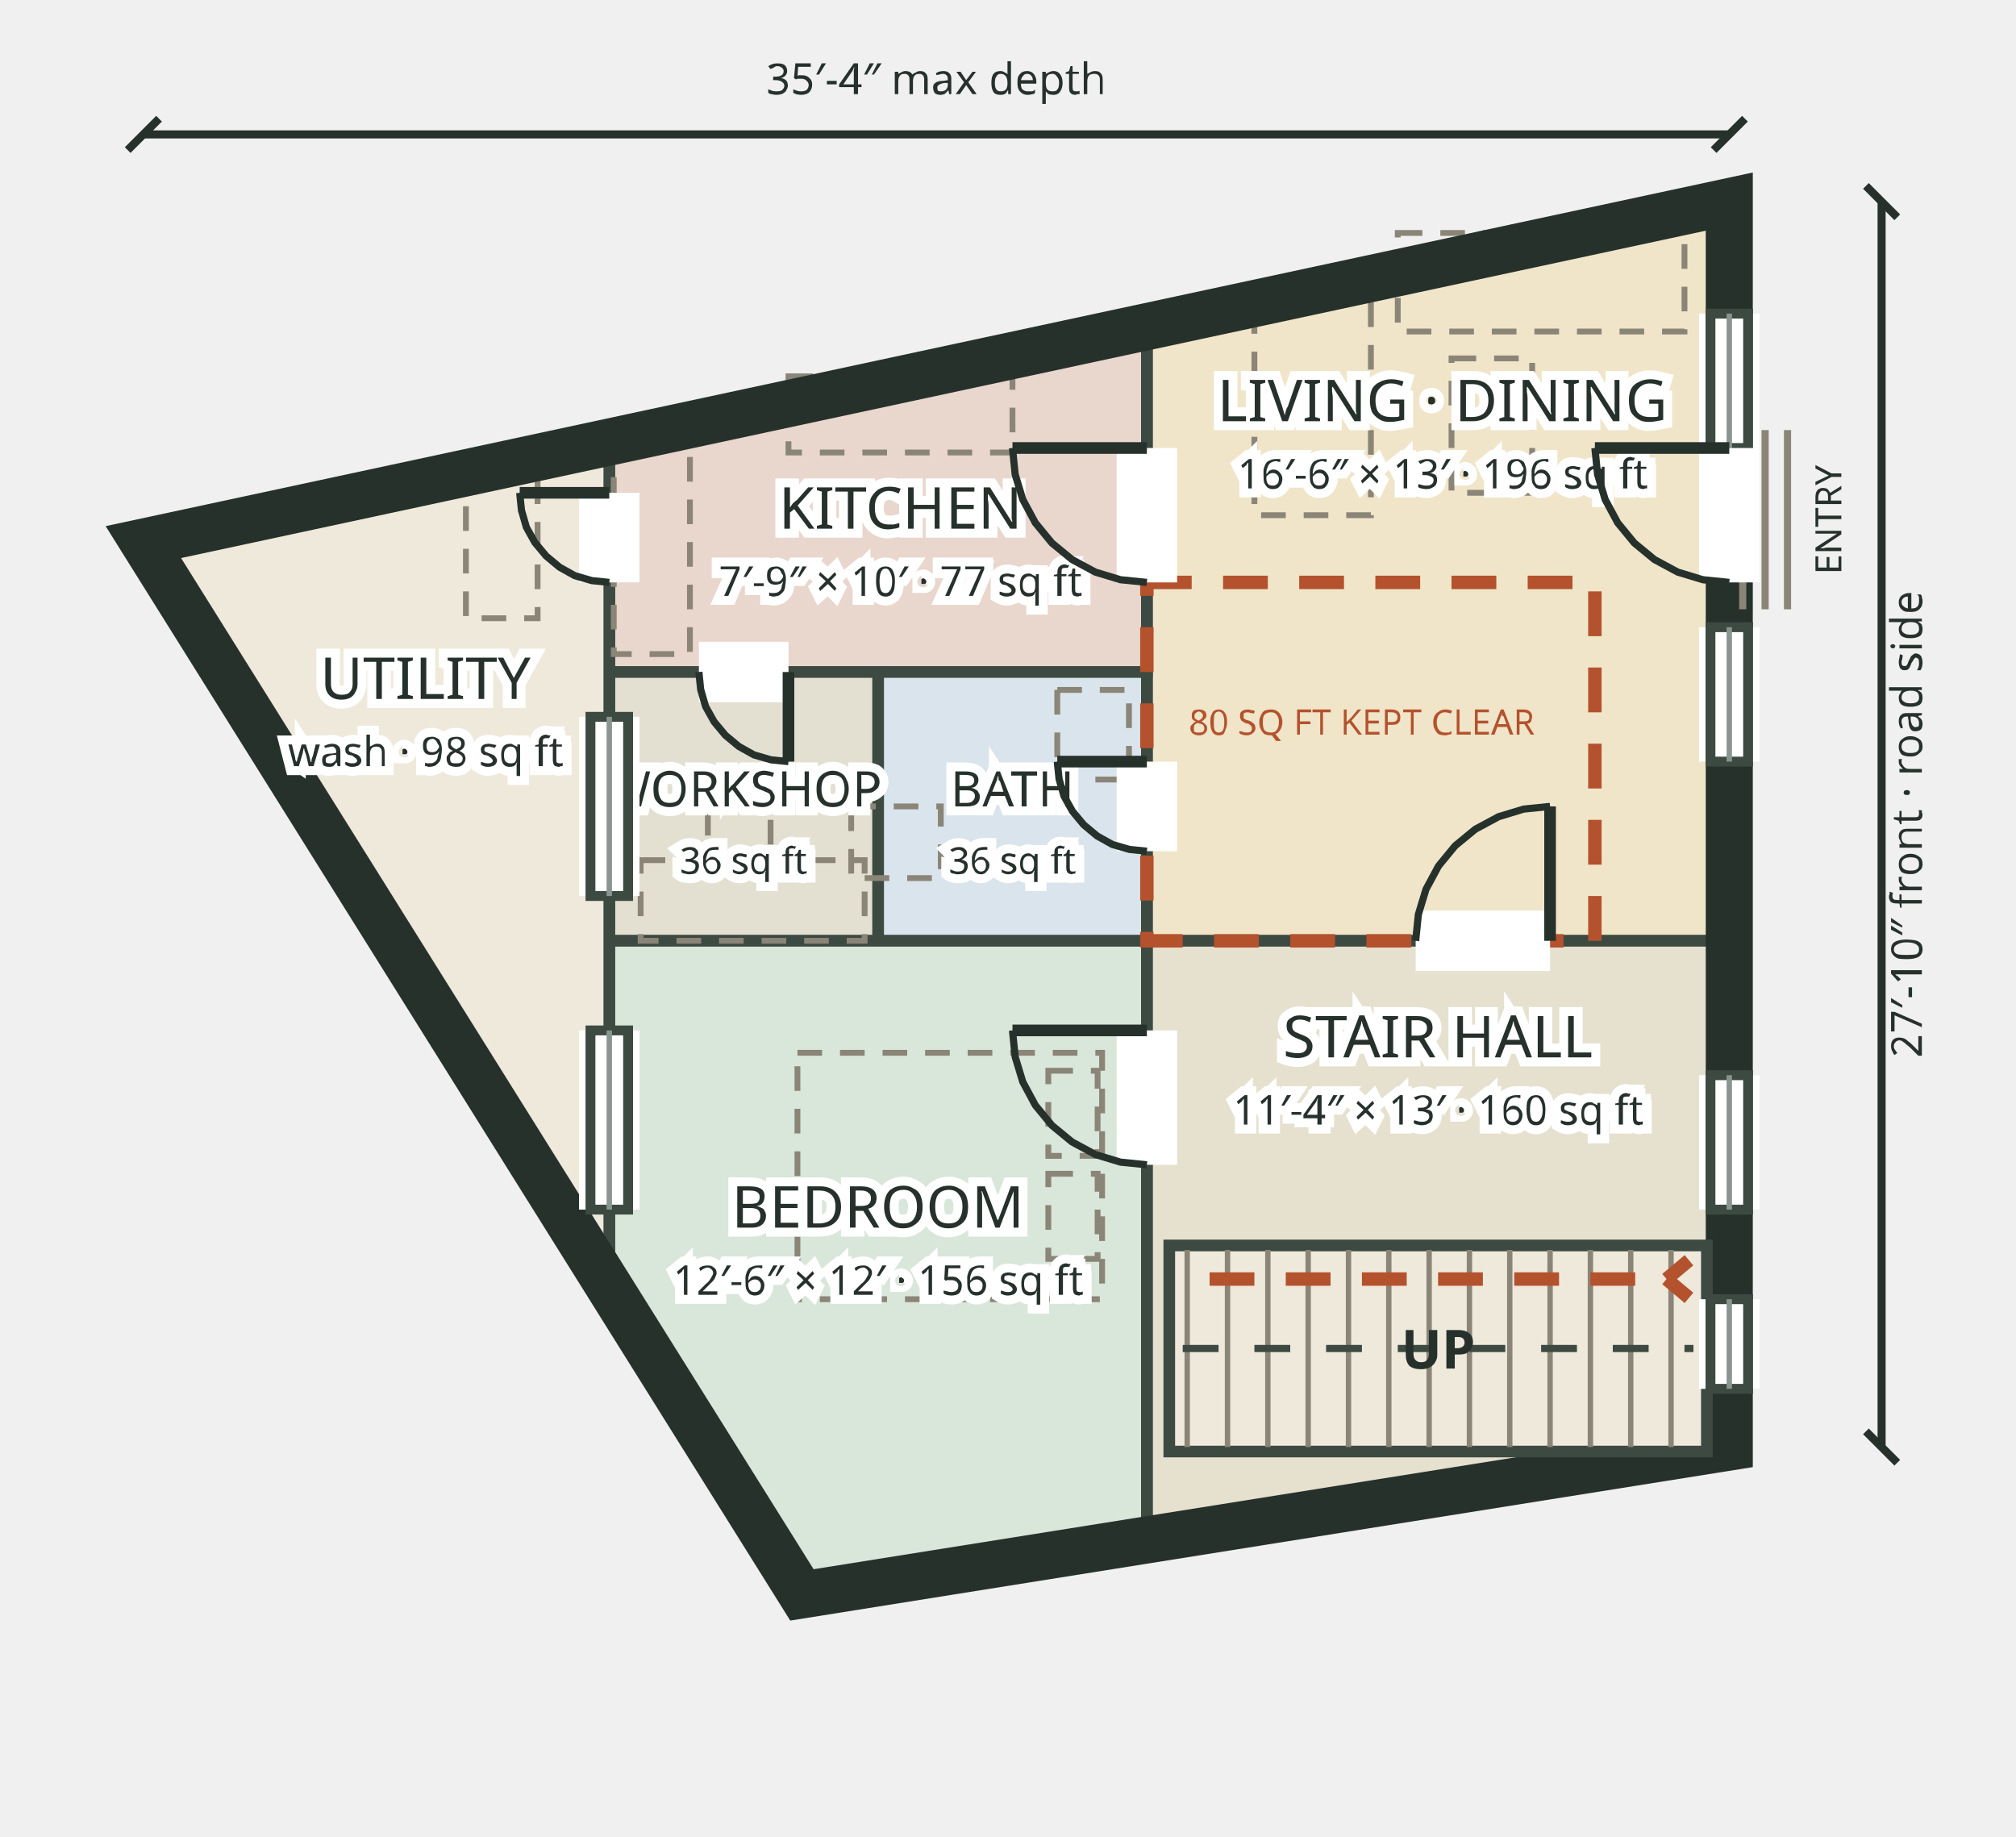
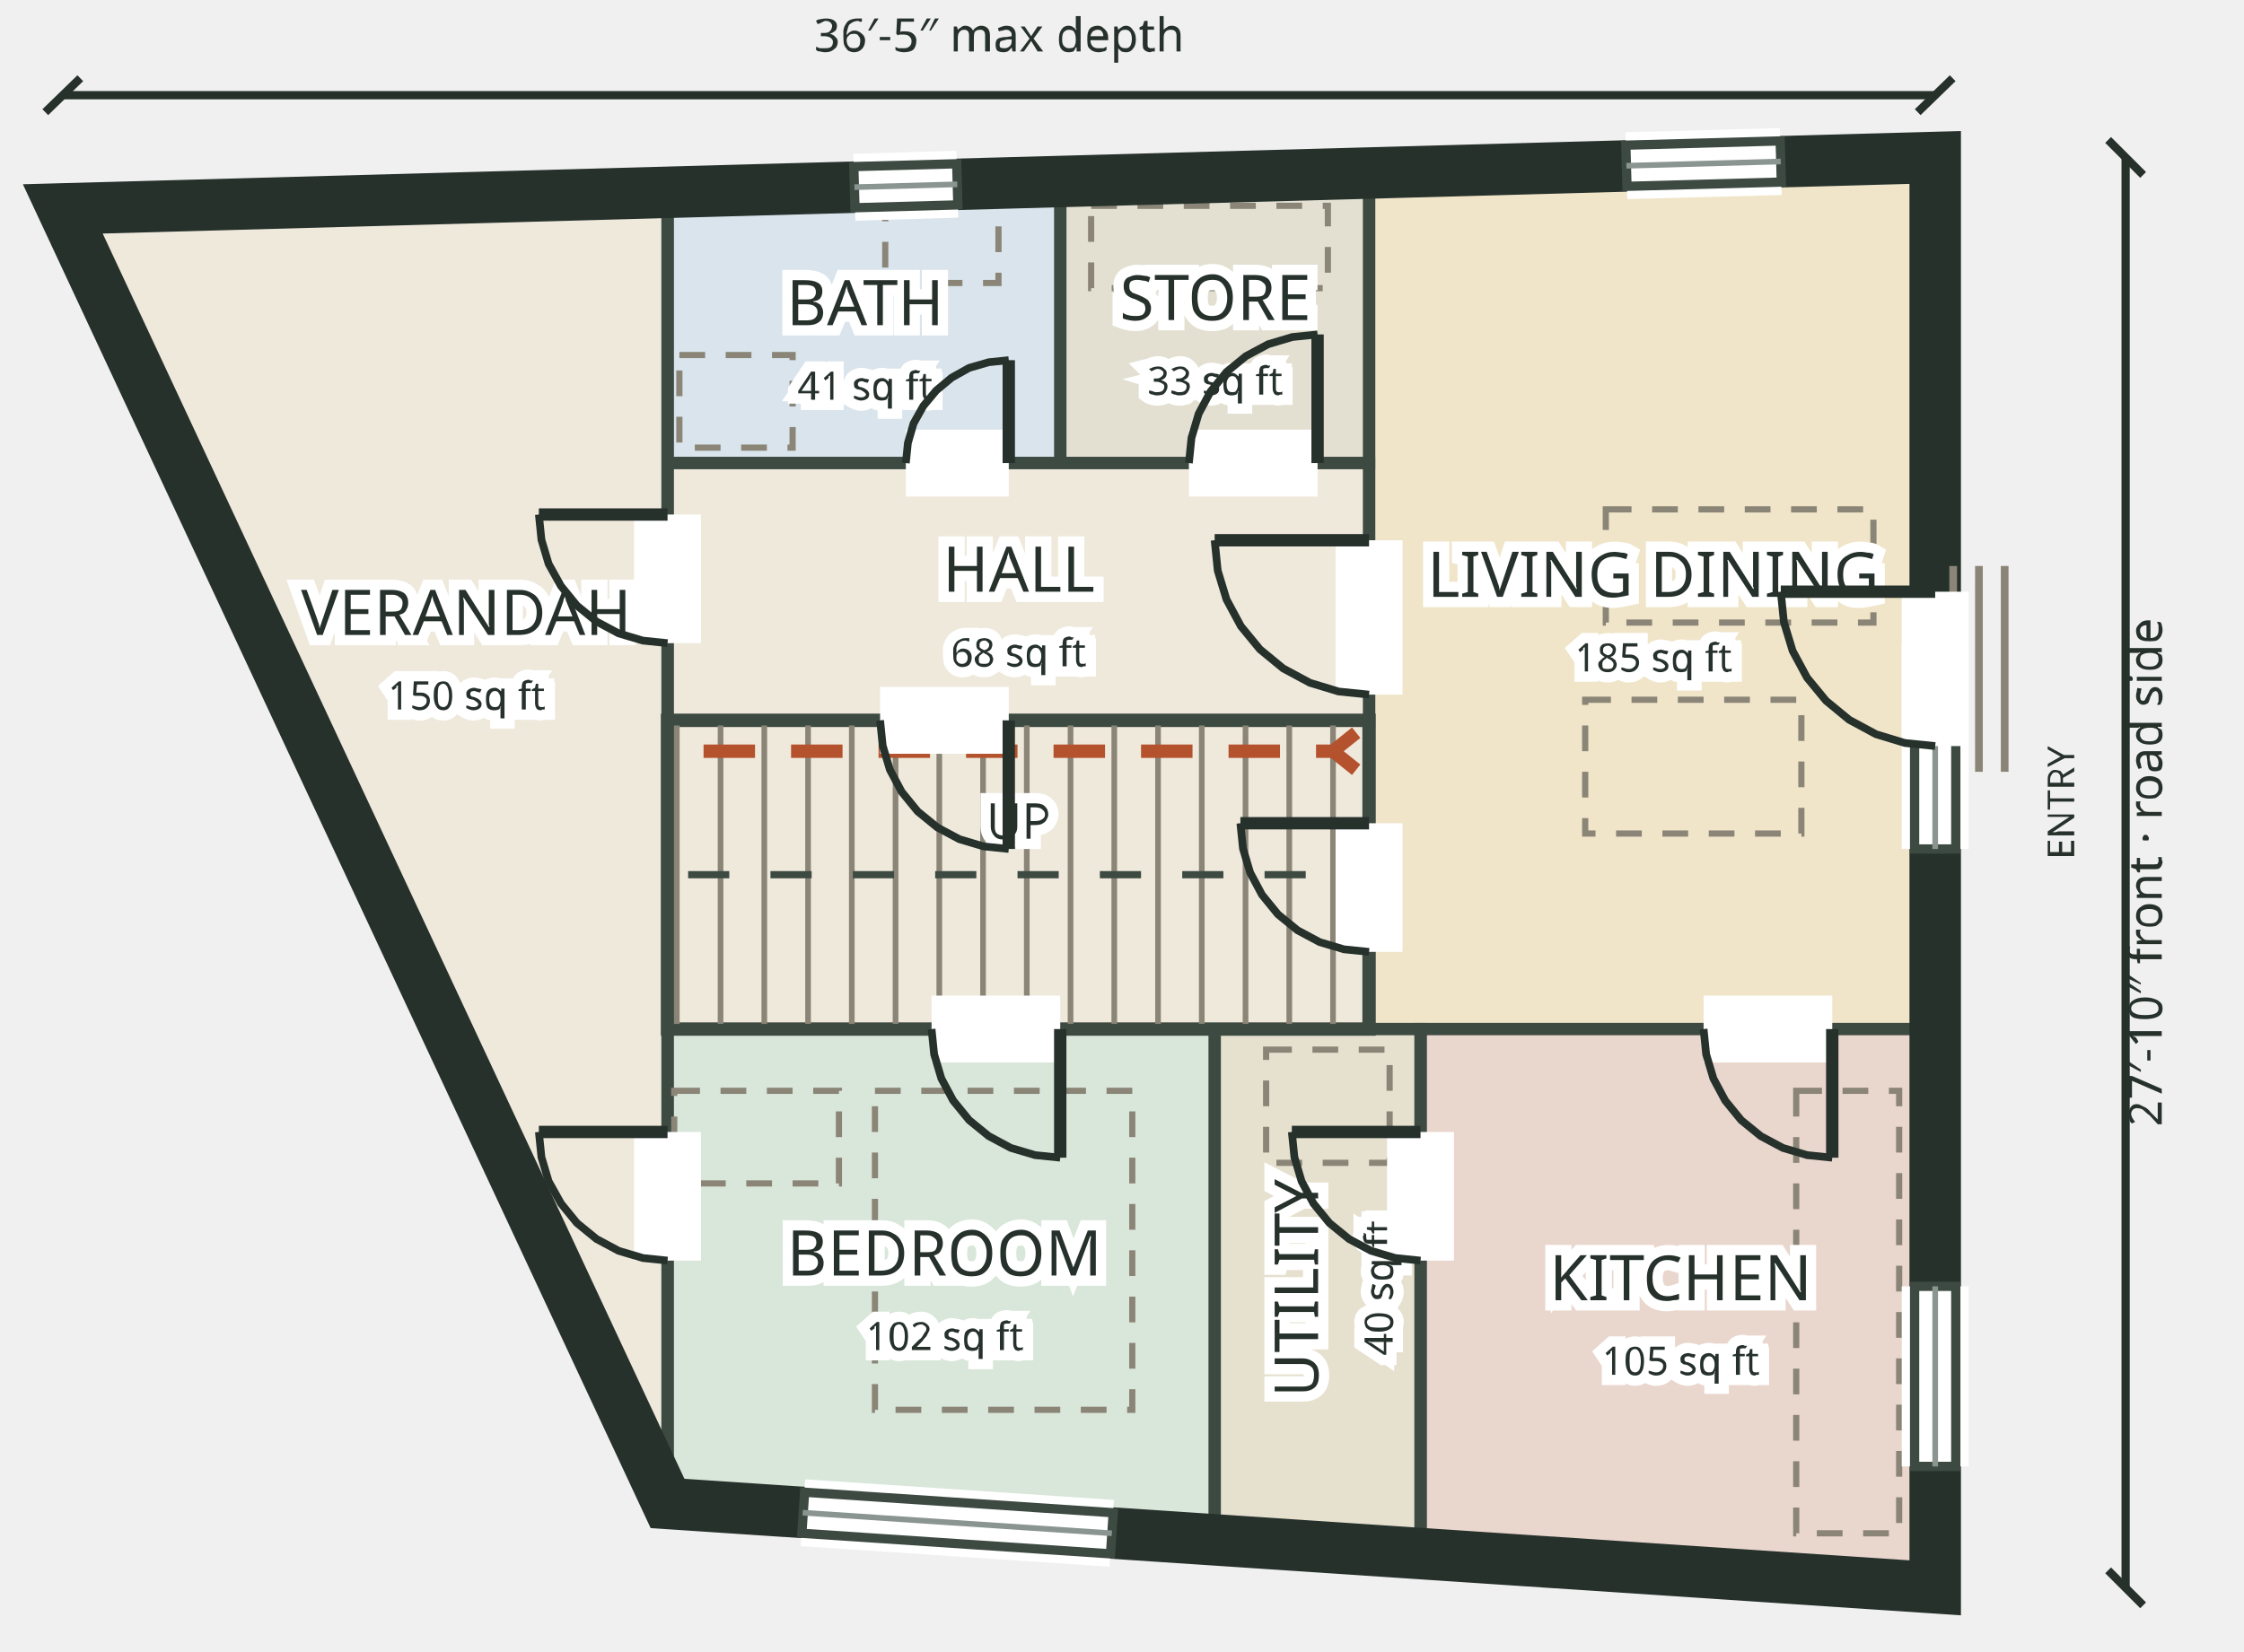
- <svg xmlns="http://www.w3.org/2000/svg" viewBox="2 2 45 41" style="max-width:470px">
-   <path d="M 40.6 6.5 L 40.6 23 L 27.6 23 L 27.6 9.29 Z" fill="#f0e5c9" stroke="#3d4a42" stroke-width="0.26" />
-   <path d="M 40.6 23 L 40.6 34.3 L 27.6 36.37 L 27.6 23 Z" fill="#e6e0cf" stroke="#3d4a42" stroke-width="0.26" />
-   <path d="M 27.6 9.29 L 27.6 17 L 15.6 17 L 15.6 11.87 Z" fill="#e9d6cd" stroke="#3d4a42" stroke-width="0.26" />
-   <rect x="21.6" y="17" width="6" height="6" fill="#d9e4ec" stroke="#3d4a42" stroke-width="0.26" />
-   <rect x="15.6" y="17" width="6" height="6" fill="#e3e0d2" stroke="#3d4a42" stroke-width="0.26" />
-   <path d="M 27.6 23 L 27.6 36.37 L 19.9 37.6 L 15.6 30.71 L 15.6 23 Z" fill="#d9e6da" stroke="#3d4a42" stroke-width="0.26" />
-   <path d="M 15.6 11.87 L 15.6 30.71 L 5.2 14.1 Z" fill="#efe9dc" stroke="#3d4a42" stroke-width="0.26" />
-   <rect x="33.2" y="7.2" width="6.4" height="2.2" fill="none" stroke="#8a8577" stroke-width="0.13" stroke-dasharray="0.55 0.4" transform="rotate(0 36.4 8.3)" />
-   <rect x="34.4" y="10" width="1.8" height="3" fill="none" stroke="#8a8577" stroke-width="0.13" stroke-dasharray="0.55 0.4" transform="rotate(0 35.3 11.5)" />
-   <rect x="30" y="8.5" width="2.6" height="5" fill="none" stroke="#8a8577" stroke-width="0.13" stroke-dasharray="0.55 0.4" transform="rotate(0 31.3 11)" />
-   <rect x="19.8" y="25.5" width="6.8" height="5.5" fill="none" stroke="#8a8577" stroke-width="0.13" stroke-dasharray="0.55 0.4" transform="rotate(0 23.2 28.25)" />
-   <rect x="25.4" y="25.9" width="1.1" height="1.9" fill="none" stroke="#8a8577" stroke-width="0.13" stroke-dasharray="0.55 0.4" transform="rotate(0 25.95 26.85)" />
-   <rect x="25.4" y="28.2" width="1.1" height="1.9" fill="none" stroke="#8a8577" stroke-width="0.13" stroke-dasharray="0.55 0.4" transform="rotate(0 25.95 29.15)" />
-   <rect x="19.6" y="10.4" width="5" height="1.7" fill="none" stroke="#8a8577" stroke-width="0.13" stroke-dasharray="0.55 0.4" transform="rotate(0 22.1 11.25)" />
-   <rect x="15.7" y="12" width="1.7" height="4.6" fill="none" stroke="#8a8577" stroke-width="0.13" stroke-dasharray="0.55 0.4" transform="rotate(0 16.55 14.3)" />
-   <rect x="25.6" y="17.4" width="1.6" height="2" fill="none" stroke="#8a8577" stroke-width="0.13" stroke-dasharray="0.55 0.4" transform="rotate(0 26.4 18.4)" />
-   <rect x="21" y="20" width="2" height="1.6" fill="none" stroke="#8a8577" stroke-width="0.13" stroke-dasharray="0.55 0.4" transform="rotate(0 22 20.8)" />
-   <rect x="16.3" y="21.2" width="5" height="1.8" fill="none" stroke="#8a8577" stroke-width="0.13" stroke-dasharray="0.55 0.4" transform="rotate(0 18.8 22.1)" />
-   <rect x="17.8" y="19.8" width="1.4" height="1.4" fill="none" stroke="#8a8577" stroke-width="0.13" stroke-dasharray="0.55 0.4" transform="rotate(0 18.5 20.5)" />
-   <rect x="12.4" y="12.4" width="1.6" height="3.4" fill="none" stroke="#8a8577" stroke-width="0.13" stroke-dasharray="0.55 0.4" transform="rotate(0 13.2 14.1)" />
-   <path d="M 40.6 6.5 L 40.6 34.3 L 19.9 37.6 L 5.2 14.1 Z" fill="none" stroke="#26312c" stroke-width="1.05" />
-   <rect x="28.1" y="29.8" width="12" height="4.6" fill="#efe9dc" stroke="#3d4a42" stroke-width="0.26" />
-   <line x1="39.3" y1="29.9" x2="39.3" y2="34.3" stroke="#8a8577" stroke-width="0.12" />
-   <line x1="38.4" y1="29.9" x2="38.4" y2="34.3" stroke="#8a8577" stroke-width="0.12" />
-   <line x1="37.5" y1="29.9" x2="37.5" y2="34.3" stroke="#8a8577" stroke-width="0.12" />
-   <line x1="36.6" y1="29.9" x2="36.6" y2="34.3" stroke="#8a8577" stroke-width="0.12" />
-   <line x1="35.7" y1="29.9" x2="35.7" y2="34.3" stroke="#8a8577" stroke-width="0.12" />
-   <line x1="34.8" y1="29.9" x2="34.8" y2="34.3" stroke="#8a8577" stroke-width="0.12" />
-   <line x1="33.9" y1="29.9" x2="33.9" y2="34.3" stroke="#8a8577" stroke-width="0.12" />
-   <line x1="33" y1="29.9" x2="33" y2="34.3" stroke="#8a8577" stroke-width="0.12" />
-   <line x1="32.1" y1="29.9" x2="32.1" y2="34.3" stroke="#8a8577" stroke-width="0.12" />
-   <line x1="31.2" y1="29.9" x2="31.2" y2="34.3" stroke="#8a8577" stroke-width="0.12" />
-   <line x1="30.3" y1="29.9" x2="30.3" y2="34.3" stroke="#8a8577" stroke-width="0.12" />
-   <line x1="29.4" y1="29.9" x2="29.4" y2="34.3" stroke="#8a8577" stroke-width="0.12" />
-   <line x1="28.5" y1="29.9" x2="28.5" y2="34.3" stroke="#8a8577" stroke-width="0.12" />
-   <line x1="28.4" y1="32.1" x2="39.8" y2="32.1" stroke="#3d4a42" stroke-width="0.16" stroke-dasharray="0.8 0.8" />
-   <line x1="29" y1="30.55" x2="39.2" y2="30.55" stroke="#b4522d" stroke-width="0.3" stroke-dasharray="1 0.7" />
-   <line x1="39.2" y1="30.55" x2="39.7" y2="30.13" stroke="#b4522d" stroke-width="0.3" />
-   <line x1="39.2" y1="30.55" x2="39.7" y2="30.97" stroke="#b4522d" stroke-width="0.3" />
-   <text x="34.1" y="32.55" font-size="1.2" fill="#26312c" text-anchor="middle" font-family="system-ui,sans-serif" font-weight="700">UP</text>
-   <line x1="40.9" y1="11.6" x2="40.9" y2="15.6" stroke="#8a8577" stroke-width="0.16" />
-   <line x1="41.4" y1="11.6" x2="41.4" y2="15.6" stroke="#8a8577" stroke-width="0.16" />
-   <line x1="41.9" y1="11.6" x2="41.9" y2="15.6" stroke="#8a8577" stroke-width="0.16" />
-   <text x="43.1" y="13.6" font-size="0.8" fill="#26312c" text-anchor="middle" font-family="system-ui,sans-serif" transform="rotate(-90 43.1 13.6)">ENTRY</text>
-   <rect x="27.6" y="15" width="10" height="8" fill="none" stroke="#b4522d" stroke-width="0.3" stroke-dasharray="1 0.7" />
-   <text x="32.4" y="18.4" font-size="0.78" fill="#b4522d" text-anchor="middle" font-family="system-ui,sans-serif">80 SQ FT KEPT CLEAR</text>
-   <text x="34.2" y="11.4" font-size="1.3" fill="#26312c" text-anchor="middle" font-family="system-ui,sans-serif" stroke="#fff" stroke-width="0.4" paint-order="stroke">LIVING · DINING</text>
-   <text x="34.2" y="12.9" font-size="0.92" fill="#26312c" text-anchor="middle" font-family="system-ui,sans-serif" stroke="#fff" stroke-width="0.4" paint-order="stroke">16′-6″ × 13′ · 196 sq ft</text>
-   <text x="34.1" y="25.6" font-size="1.3" fill="#26312c" text-anchor="middle" font-family="system-ui,sans-serif" stroke="#fff" stroke-width="0.4" paint-order="stroke">STAIR HALL</text>
-   <text x="34.1" y="27.1" font-size="0.92" fill="#26312c" text-anchor="middle" font-family="system-ui,sans-serif" stroke="#fff" stroke-width="0.4" paint-order="stroke">11′-4″ × 13′ · 160 sq ft</text>
-   <text x="22.1" y="13.8" font-size="1.3" fill="#26312c" text-anchor="middle" font-family="system-ui,sans-serif" stroke="#fff" stroke-width="0.4" paint-order="stroke">KITCHEN</text>
-   <text x="22.1" y="15.3" font-size="0.92" fill="#26312c" text-anchor="middle" font-family="system-ui,sans-serif" stroke="#fff" stroke-width="0.4" paint-order="stroke">7′-9″ × 10′ · 77 sq ft</text>
-   <text x="24.6" y="20" font-size="1.1" fill="#26312c" text-anchor="middle" font-family="system-ui,sans-serif" stroke="#fff" stroke-width="0.4" paint-order="stroke">BATH</text>
-   <text x="24.6" y="21.5" font-size="0.82" fill="#26312c" text-anchor="middle" font-family="system-ui,sans-serif" stroke="#fff" stroke-width="0.4" paint-order="stroke">36 sq ft</text>
-   <text x="18.6" y="20" font-size="1.1" fill="#26312c" text-anchor="middle" font-family="system-ui,sans-serif" stroke="#fff" stroke-width="0.4" paint-order="stroke">WORKSHOP</text>
-   <text x="18.6" y="21.5" font-size="0.82" fill="#26312c" text-anchor="middle" font-family="system-ui,sans-serif" stroke="#fff" stroke-width="0.4" paint-order="stroke">36 sq ft</text>
-   <text x="21.6" y="29.4" font-size="1.3" fill="#26312c" text-anchor="middle" font-family="system-ui,sans-serif" stroke="#fff" stroke-width="0.4" paint-order="stroke">BEDROOM</text>
-   <text x="21.6" y="30.9" font-size="0.92" fill="#26312c" text-anchor="middle" font-family="system-ui,sans-serif" stroke="#fff" stroke-width="0.4" paint-order="stroke">12′-6″ × 12′ · 156 sq ft</text>
-   <text x="11.5" y="17.6" font-size="1.3" fill="#26312c" text-anchor="middle" font-family="system-ui,sans-serif" stroke="#fff" stroke-width="0.4" paint-order="stroke">UTILITY</text>
-   <text x="11.5" y="19.1" font-size="0.92" fill="#26312c" text-anchor="middle" font-family="system-ui,sans-serif" stroke="#fff" stroke-width="0.4" paint-order="stroke">wash · 98 sq ft</text>
-   <line x1="40.6" y1="9" x2="40.6" y2="12" stroke="#fff" stroke-width="1.35" />
-   <rect x="40.18" y="9" width="0.84" height="3" fill="#fff" stroke="#3d4a42" stroke-width="0.22" />
-   <line x1="40.6" y1="9" x2="40.6" y2="12" stroke="#8a9490" stroke-width="0.12" />
-   <line x1="40.6" y1="16" x2="40.6" y2="19" stroke="#fff" stroke-width="1.35" />
-   <rect x="40.18" y="16" width="0.84" height="3" fill="#fff" stroke="#3d4a42" stroke-width="0.22" />
-   <line x1="40.6" y1="16" x2="40.6" y2="19" stroke="#8a9490" stroke-width="0.12" />
-   <line x1="40.6" y1="26" x2="40.6" y2="29" stroke="#fff" stroke-width="1.35" />
-   <rect x="40.18" y="26" width="0.84" height="3" fill="#fff" stroke="#3d4a42" stroke-width="0.22" />
-   <line x1="40.6" y1="26" x2="40.6" y2="29" stroke="#8a9490" stroke-width="0.12" />
-   <line x1="40.6" y1="31" x2="40.6" y2="33" stroke="#fff" stroke-width="1.35" />
-   <rect x="40.18" y="31" width="0.84" height="2" fill="#fff" stroke="#3d4a42" stroke-width="0.22" />
-   <line x1="40.6" y1="31" x2="40.6" y2="33" stroke="#8a9490" stroke-width="0.12" />
-   <line x1="15.6" y1="18" x2="15.6" y2="22" stroke="#fff" stroke-width="1.35" />
-   <rect x="15.18" y="18" width="0.84" height="4" fill="#fff" stroke="#3d4a42" stroke-width="0.22" />
-   <line x1="15.6" y1="18" x2="15.6" y2="22" stroke="#8a9490" stroke-width="0.12" />
-   <line x1="15.6" y1="25" x2="15.6" y2="29" stroke="#fff" stroke-width="1.35" />
-   <rect x="15.18" y="25" width="0.84" height="4" fill="#fff" stroke="#3d4a42" stroke-width="0.22" />
-   <line x1="15.6" y1="25" x2="15.6" y2="29" stroke="#8a9490" stroke-width="0.12" />
-   <line x1="40.6" y1="12" x2="40.6" y2="15" stroke="#fff" stroke-width="1.35" />
-   <line x1="40.6" y1="12" x2="37.6" y2="12" stroke="#26312c" stroke-width="0.26" />
-   <path d="M37.6 12 L37.66 12.59 L37.83 13.15 L38.11 13.67 L38.48 14.12 L38.93 14.49 L39.45 14.77 L40.01 14.94 L40.6 15" fill="none" stroke="#26312c" stroke-width="0.16" />
-   <line x1="36.6" y1="23" x2="33.6" y2="23" stroke="#fff" stroke-width="1.35" />
-   <line x1="36.6" y1="23" x2="36.6" y2="20" stroke="#26312c" stroke-width="0.26" />
-   <path d="M36.6 20 L36.01 20.06 L35.45 20.23 L34.93 20.51 L34.48 20.88 L34.11 21.33 L33.83 21.85 L33.66 22.41 L33.6 23" fill="none" stroke="#26312c" stroke-width="0.16" />
-   <line x1="27.6" y1="12" x2="27.6" y2="15" stroke="#fff" stroke-width="1.35" />
-   <line x1="27.6" y1="12" x2="24.6" y2="12" stroke="#26312c" stroke-width="0.26" />
-   <path d="M24.6 12 L24.66 12.59 L24.83 13.15 L25.11 13.67 L25.48 14.12 L25.93 14.49 L26.45 14.77 L27.01 14.94 L27.6 15" fill="none" stroke="#26312c" stroke-width="0.16" />
-   <line x1="27.6" y1="19" x2="27.6" y2="21" stroke="#fff" stroke-width="1.35" />
-   <line x1="27.6" y1="19" x2="25.6" y2="19" stroke="#26312c" stroke-width="0.26" />
-   <path d="M25.6 19 L25.64 19.39 L25.75 19.77 L25.94 20.11 L26.19 20.41 L26.49 20.66 L26.83 20.85 L27.21 20.96 L27.6 21" fill="none" stroke="#26312c" stroke-width="0.16" />
-   <line x1="27.6" y1="25" x2="27.6" y2="28" stroke="#fff" stroke-width="1.35" />
-   <line x1="27.6" y1="25" x2="24.6" y2="25" stroke="#26312c" stroke-width="0.26" />
-   <path d="M24.6 25 L24.66 25.59 L24.83 26.15 L25.11 26.67 L25.48 27.12 L25.93 27.49 L26.45 27.77 L27.01 27.94 L27.6 28" fill="none" stroke="#26312c" stroke-width="0.16" />
-   <line x1="19.6" y1="17" x2="17.6" y2="17" stroke="#fff" stroke-width="1.35" />
-   <line x1="19.6" y1="17" x2="19.6" y2="19" stroke="#26312c" stroke-width="0.26" />
-   <path d="M19.6 19 L19.21 18.96 L18.83 18.85 L18.49 18.66 L18.19 18.41 L17.94 18.11 L17.75 17.77 L17.64 17.39 L17.6 17" fill="none" stroke="#26312c" stroke-width="0.16" />
-   <line x1="15.6" y1="13" x2="15.6" y2="15" stroke="#fff" stroke-width="1.35" />
-   <line x1="15.6" y1="13" x2="13.6" y2="13" stroke="#26312c" stroke-width="0.26" />
-   <path d="M13.6 13 L13.64 13.39 L13.75 13.77 L13.94 14.11 L14.19 14.41 L14.49 14.66 L14.83 14.85 L15.21 14.96 L15.6 15" fill="none" stroke="#26312c" stroke-width="0.16" />
-   <line x1="5.2" y1="5" x2="40.6" y2="5" stroke="#26312c" stroke-width="0.18" />
-   <line x1="4.85" y1="5.35" x2="5.55" y2="4.65" stroke="#26312c" stroke-width="0.18" />
-   <line x1="40.25" y1="5.35" x2="40.95" y2="4.65" stroke="#26312c" stroke-width="0.18" />
-   <text x="22.9" y="4.1" font-size="0.95" fill="#26312c" text-anchor="middle" font-family="system-ui,sans-serif">35′-4″ max depth</text>
-   <line x1="44" y1="6.5" x2="44" y2="34.3" stroke="#26312c" stroke-width="0.18" />
-   <line x1="43.65" y1="6.15" x2="44.35" y2="6.85" stroke="#26312c" stroke-width="0.18" />
-   <line x1="43.65" y1="33.95" x2="44.35" y2="34.65" stroke="#26312c" stroke-width="0.18" />
-   <text x="44.9" y="20.4" font-size="0.95" fill="#26312c" text-anchor="middle" font-family="system-ui,sans-serif" transform="rotate(-90 44.9 20.4)">27′-10″ front · road side</text>
+ <svg xmlns="http://www.w3.org/2000/svg" viewBox="3.0 3.0 43.6 32.1" style="max-width:540px">
+   <path d="M 40.6 6.06 L 40.6 23 L 29.6 23 L 29.6 6.36 Z" fill="#f0e5c9" stroke="#3d4a42" stroke-width="0.24" />
+   <path d="M 40.6 23 L 40.6 33.86 L 30.6 33.2 L 30.6 23 Z" fill="#e9d6cd" stroke="#3d4a42" stroke-width="0.24" />
+   <path d="M 30.6 23 L 30.6 33.2 L 26.6 32.93 L 26.6 23 Z" fill="#e6e0cf" stroke="#3d4a42" stroke-width="0.24" />
+   <path d="M 26.6 23 L 26.6 32.93 L 15.97 32.22 L 15.97 23 Z" fill="#d9e6da" stroke="#3d4a42" stroke-width="0.24" />
+   <path d="M 29.6 6.36 L 29.6 12 L 23.6 12 L 23.6 6.53 Z" fill="#e3e0d2" stroke="#3d4a42" stroke-width="0.24" />
+   <path d="M 23.6 6.53 L 23.6 12 L 15.97 12 L 15.97 6.74 Z" fill="#d9e4ec" stroke="#3d4a42" stroke-width="0.24" />
+   <path d="M 29.6 12 L 29.6 17 L 15.97 17 L 15.97 12 Z" fill="#efe9dc" stroke="#3d4a42" stroke-width="0.24" />
+   <path d="M 15.97 6.74 L 15.97 32.22 L 4.22 7.06 Z" fill="#efe9dc" stroke="#3d4a42" stroke-width="0.24" />
+   <rect x="34.2" y="12.9" width="5.2" height="2.2" fill="none" stroke="#8a8577" stroke-width="0.12" stroke-dasharray="0.5 0.4" />
+   <rect x="33.8" y="16.6" width="4.2" height="2.6" fill="none" stroke="#8a8577" stroke-width="0.12" stroke-dasharray="0.5 0.4" />
+   <rect x="37.9" y="24.2" width="2" height="8.6" fill="none" stroke="#8a8577" stroke-width="0.12" stroke-dasharray="0.5 0.4" />
+   <rect x="27.6" y="23.4" width="2.4" height="2.2" fill="none" stroke="#8a8577" stroke-width="0.12" stroke-dasharray="0.5 0.4" />
+   <rect x="20" y="24.2" width="5" height="6.2" fill="none" stroke="#8a8577" stroke-width="0.12" stroke-dasharray="0.5 0.4" />
+   <rect x="16.1" y="24.2" width="3.2" height="1.8" fill="none" stroke="#8a8577" stroke-width="0.12" stroke-dasharray="0.5 0.4" />
+   <rect x="20.2" y="6.9" width="2.2" height="1.6" fill="none" stroke="#8a8577" stroke-width="0.12" stroke-dasharray="0.5 0.4" />
+   <rect x="16.2" y="9.9" width="2.2" height="1.8" fill="none" stroke="#8a8577" stroke-width="0.12" stroke-dasharray="0.5 0.4" />
+   <rect x="24.2" y="7" width="4.6" height="1.6" fill="none" stroke="#8a8577" stroke-width="0.12" stroke-dasharray="0.5 0.4" />
+   <path d="M 40.6 6.06 L 40.6 33.86 L 15.97 32.22 L 4.22 7.06 Z" fill="none" stroke="#26312c" stroke-width="1" />
+   <rect x="15.97" y="17" width="13.63" height="6" fill="#efe9dc" stroke="#3d4a42" stroke-width="0.26" />
+   <line x1="28.9" y1="17.1" x2="28.9" y2="22.9" stroke="#8a8577" stroke-width="0.11" />
+   <line x1="28.05" y1="17.1" x2="28.05" y2="22.9" stroke="#8a8577" stroke-width="0.11" />
+   <line x1="27.2" y1="17.1" x2="27.2" y2="22.9" stroke="#8a8577" stroke-width="0.11" />
+   <line x1="26.35" y1="17.1" x2="26.35" y2="22.9" stroke="#8a8577" stroke-width="0.11" />
+   <line x1="25.5" y1="17.1" x2="25.5" y2="22.9" stroke="#8a8577" stroke-width="0.11" />
+   <line x1="24.65" y1="17.1" x2="24.65" y2="22.9" stroke="#8a8577" stroke-width="0.11" />
+   <line x1="23.8" y1="17.1" x2="23.8" y2="22.9" stroke="#8a8577" stroke-width="0.11" />
+   <line x1="22.95" y1="17.1" x2="22.95" y2="22.9" stroke="#8a8577" stroke-width="0.11" />
+   <line x1="22.1" y1="17.1" x2="22.1" y2="22.9" stroke="#8a8577" stroke-width="0.11" />
+   <line x1="21.25" y1="17.1" x2="21.25" y2="22.9" stroke="#8a8577" stroke-width="0.11" />
+   <line x1="20.4" y1="17.1" x2="20.4" y2="22.9" stroke="#8a8577" stroke-width="0.11" />
+   <line x1="19.55" y1="17.1" x2="19.55" y2="22.9" stroke="#8a8577" stroke-width="0.11" />
+   <line x1="18.7" y1="17.1" x2="18.7" y2="22.9" stroke="#8a8577" stroke-width="0.11" />
+   <line x1="17.85" y1="17.1" x2="17.85" y2="22.9" stroke="#8a8577" stroke-width="0.11" />
+   <line x1="17" y1="17.1" x2="17" y2="22.9" stroke="#8a8577" stroke-width="0.11" />
+   <line x1="16.15" y1="17.1" x2="16.15" y2="22.9" stroke="#8a8577" stroke-width="0.11" />
+   <line x1="16.37" y1="20" x2="29.2" y2="20" stroke="#3d4a42" stroke-width="0.14" stroke-dasharray="0.8 0.8" />
+   <line x1="16.67" y1="17.6" x2="28.9" y2="17.6" stroke="#b4522d" stroke-width="0.26" stroke-dasharray="1 0.7" />
+   <line x1="28.9" y1="17.6" x2="29.35" y2="17.24" stroke="#b4522d" stroke-width="0.26" />
+   <line x1="28.9" y1="17.6" x2="29.35" y2="17.96" stroke="#b4522d" stroke-width="0.26" />
+   <text x="22.79" y="19.3" font-size="0.95" fill="#26312c" text-anchor="middle" font-family="system-ui,sans-serif" stroke="#fff" stroke-width="0.4" paint-order="stroke">UP</text>
+   <line x1="40.95" y1="14" x2="40.95" y2="18" stroke="#8a8577" stroke-width="0.15" />
+   <line x1="41.45" y1="14" x2="41.45" y2="18" stroke="#8a8577" stroke-width="0.15" />
+   <line x1="41.95" y1="14" x2="41.95" y2="18" stroke="#8a8577" stroke-width="0.15" />
+   <text x="43.3" y="18.6" font-size="0.72" fill="#26312c" text-anchor="middle" font-family="system-ui,sans-serif" transform="rotate(-90 43.3 18.6)">ENTRY</text>
+   <g transform="translate(35.12 14.6)">
+     <text x="0" y="0" font-size="1.22" fill="#26312c" text-anchor="middle" font-family="system-ui,sans-serif" stroke="#fff" stroke-width="0.4" paint-order="stroke">LIVING DINING</text>
+     <text x="0" y="1.45" font-size="0.76" fill="#26312c" text-anchor="middle" font-family="system-ui,sans-serif" stroke="#fff" stroke-width="0.4" paint-order="stroke">185 sq ft</text>
+   </g>
+   <g transform="translate(35.65 28.27)">
+     <text x="0" y="0" font-size="1.22" fill="#26312c" text-anchor="middle" font-family="system-ui,sans-serif" stroke="#fff" stroke-width="0.4" paint-order="stroke">KITCHEN</text>
+     <text x="0" y="1.45" font-size="0.76" fill="#26312c" text-anchor="middle" font-family="system-ui,sans-serif" stroke="#fff" stroke-width="0.4" paint-order="stroke">105 sq ft</text>
+   </g>
+   <g transform="translate(28.61 28.03) rotate(-90)">
+     <text x="0" y="0" font-size="1.176" fill="#26312c" text-anchor="middle" font-family="system-ui,sans-serif" stroke="#fff" stroke-width="0.4" paint-order="stroke">UTILITY</text>
+     <text x="0" y="1.45" font-size="0.76" fill="#26312c" text-anchor="middle" font-family="system-ui,sans-serif" stroke="#fff" stroke-width="0.4" paint-order="stroke">40 sq ft</text>
+   </g>
+   <g transform="translate(21.35 27.79)">
+     <text x="0" y="0" font-size="1.22" fill="#26312c" text-anchor="middle" font-family="system-ui,sans-serif" stroke="#fff" stroke-width="0.4" paint-order="stroke">BEDROOM</text>
+     <text x="0" y="1.45" font-size="0.76" fill="#26312c" text-anchor="middle" font-family="system-ui,sans-serif" stroke="#fff" stroke-width="0.4" paint-order="stroke">102 sq ft</text>
+   </g>
+   <g transform="translate(26.61 9.22)">
+     <text x="0" y="0" font-size="1.22" fill="#26312c" text-anchor="middle" font-family="system-ui,sans-serif" stroke="#fff" stroke-width="0.4" paint-order="stroke">STORE</text>
+     <text x="0" y="1.45" font-size="0.76" fill="#26312c" text-anchor="middle" font-family="system-ui,sans-serif" stroke="#fff" stroke-width="0.4" paint-order="stroke">33 sq ft</text>
+   </g>
+   <g transform="translate(19.81 9.32)">
+     <text x="0" y="0" font-size="1.22" fill="#26312c" text-anchor="middle" font-family="system-ui,sans-serif" stroke="#fff" stroke-width="0.4" paint-order="stroke">BATH</text>
+     <text x="0" y="1.45" font-size="0.76" fill="#26312c" text-anchor="middle" font-family="system-ui,sans-serif" stroke="#fff" stroke-width="0.4" paint-order="stroke">41 sq ft</text>
+   </g>
+   <g transform="translate(22.79 14.5)">
+     <text x="0" y="0" font-size="1.22" fill="#26312c" text-anchor="middle" font-family="system-ui,sans-serif" stroke="#fff" stroke-width="0.4" paint-order="stroke">HALL</text>
+     <text x="0" y="1.45" font-size="0.76" fill="#26312c" text-anchor="middle" font-family="system-ui,sans-serif" stroke="#fff" stroke-width="0.4" paint-order="stroke">68 sq ft</text>
+   </g>
+   <g transform="translate(12.06 15.34)">
+     <text x="0" y="0" font-size="1.22" fill="#26312c" text-anchor="middle" font-family="system-ui,sans-serif" stroke="#fff" stroke-width="0.4" paint-order="stroke">VERANDAH</text>
+     <text x="0" y="1.45" font-size="0.76" fill="#26312c" text-anchor="middle" font-family="system-ui,sans-serif" stroke="#fff" stroke-width="0.4" paint-order="stroke">150 sq ft</text>
+   </g>
+   <line x1="40.6" y1="15.5" x2="40.6" y2="19.5" stroke="#fff" stroke-width="1.3" />
+   <g transform="translate(40.6 17.5) rotate(90)">
+     <rect x="-2" y="-0.4" width="4" height="0.8" fill="#fff" stroke="#3d4a42" stroke-width="0.18" />
+     <line x1="-2" y1="0" x2="2" y2="0" stroke="#8a9490" stroke-width="0.11" />
+   </g>
+   <line x1="40.6" y1="28" x2="40.6" y2="31.5" stroke="#fff" stroke-width="1.3" />
+   <g transform="translate(40.6 29.75) rotate(90)">
+     <rect x="-1.75" y="-0.4" width="3.5" height="0.8" fill="#fff" stroke="#3d4a42" stroke-width="0.18" />
+     <line x1="-1.75" y1="0" x2="1.75" y2="0" stroke="#8a9490" stroke-width="0.11" />
+   </g>
+   <line x1="34.6" y1="6.22" x2="37.6" y2="6.14" stroke="#fff" stroke-width="1.3" />
+   <g transform="translate(36.1 6.18) rotate(-1.58)">
+     <rect x="-1.5" y="-0.4" width="3" height="0.8" fill="#fff" stroke="#3d4a42" stroke-width="0.18" />
+     <line x1="-1.5" y1="0" x2="1.5" y2="0" stroke="#8a9490" stroke-width="0.11" />
+   </g>
+   <line x1="19.6" y1="6.64" x2="21.6" y2="6.58" stroke="#fff" stroke-width="1.3" />
+   <g transform="translate(20.6 6.61) rotate(-1.58)">
+     <rect x="-1" y="-0.4" width="2" height="0.8" fill="#fff" stroke="#3d4a42" stroke-width="0.18" />
+     <line x1="-1" y1="0" x2="1" y2="0" stroke="#8a9490" stroke-width="0.11" />
+   </g>
+   <line x1="24.6" y1="32.8" x2="18.6" y2="32.4" stroke="#fff" stroke-width="1.3" />
+   <g transform="translate(21.6 32.6) rotate(-176.19)">
+     <rect x="-3.01" y="-0.4" width="6.01" height="0.8" fill="#fff" stroke="#3d4a42" stroke-width="0.18" />
+     <line x1="-3.01" y1="0" x2="3.01" y2="0" stroke="#8a9490" stroke-width="0.11" />
+   </g>
+   <line x1="40.6" y1="14.5" x2="40.6" y2="17.5" stroke="#fff" stroke-width="1.3" />
+   <line x1="40.6" y1="14.5" x2="37.6" y2="14.5" stroke="#26312c" stroke-width="0.24" />
+   <path d="M37.6 14.5 L37.66 15.09 L37.83 15.65 L38.11 16.17 L38.48 16.62 L38.93 16.99 L39.45 17.27 L40.01 17.44 L40.6 17.5" fill="none" stroke="#26312c" stroke-width="0.15" />
+   <line x1="38.6" y1="23" x2="36.1" y2="23" stroke="#fff" stroke-width="1.3" />
+   <line x1="38.6" y1="23" x2="38.6" y2="25.5" stroke="#26312c" stroke-width="0.24" />
+   <path d="M38.6 25.5 L38.11 25.45 L37.64 25.31 L37.21 25.08 L36.83 24.77 L36.52 24.39 L36.29 23.96 L36.15 23.49 L36.1 23" fill="none" stroke="#26312c" stroke-width="0.15" />
+   <line x1="30.6" y1="25" x2="30.6" y2="27.5" stroke="#fff" stroke-width="1.3" />
+   <line x1="30.6" y1="25" x2="28.1" y2="25" stroke="#26312c" stroke-width="0.24" />
+   <path d="M28.1 25 L28.15 25.49 L28.29 25.96 L28.52 26.39 L28.83 26.77 L29.21 27.08 L29.64 27.31 L30.11 27.45 L30.6 27.5" fill="none" stroke="#26312c" stroke-width="0.15" />
+   <line x1="29.6" y1="13.5" x2="29.6" y2="16.5" stroke="#fff" stroke-width="1.3" />
+   <line x1="29.6" y1="13.5" x2="26.6" y2="13.5" stroke="#26312c" stroke-width="0.24" />
+   <path d="M26.6 13.5 L26.66 14.09 L26.83 14.65 L27.11 15.17 L27.48 15.62 L27.93 15.99 L28.45 16.27 L29.01 16.44 L29.6 16.5" fill="none" stroke="#26312c" stroke-width="0.15" />
+   <line x1="29.6" y1="19" x2="29.6" y2="21.5" stroke="#fff" stroke-width="1.3" />
+   <line x1="29.6" y1="19" x2="27.1" y2="19" stroke="#26312c" stroke-width="0.24" />
+   <path d="M27.1 19 L27.15 19.49 L27.29 19.96 L27.52 20.39 L27.83 20.77 L28.21 21.08 L28.64 21.31 L29.11 21.45 L29.6 21.5" fill="none" stroke="#26312c" stroke-width="0.15" />
+   <line x1="28.6" y1="12" x2="26.1" y2="12" stroke="#fff" stroke-width="1.3" />
+   <line x1="28.6" y1="12" x2="28.6" y2="9.5" stroke="#26312c" stroke-width="0.24" />
+   <path d="M28.6 9.5 L28.11 9.55 L27.64 9.69 L27.21 9.92 L26.83 10.23 L26.52 10.61 L26.29 11.04 L26.15 11.51 L26.1 12" fill="none" stroke="#26312c" stroke-width="0.15" />
+   <line x1="22.6" y1="12" x2="20.6" y2="12" stroke="#fff" stroke-width="1.3" />
+   <line x1="22.6" y1="12" x2="22.6" y2="10" stroke="#26312c" stroke-width="0.24" />
+   <path d="M22.6 10 L22.21 10.04 L21.83 10.15 L21.49 10.34 L21.19 10.59 L20.94 10.89 L20.75 11.23 L20.64 11.61 L20.6 12" fill="none" stroke="#26312c" stroke-width="0.15" />
+   <line x1="22.6" y1="17" x2="20.1" y2="17" stroke="#fff" stroke-width="1.3" />
+   <line x1="22.6" y1="17" x2="22.6" y2="19.5" stroke="#26312c" stroke-width="0.24" />
+   <path d="M22.6 19.5 L22.11 19.45 L21.64 19.31 L21.21 19.08 L20.83 18.77 L20.52 18.39 L20.29 17.96 L20.15 17.49 L20.1 17" fill="none" stroke="#26312c" stroke-width="0.15" />
+   <line x1="23.6" y1="23" x2="21.1" y2="23" stroke="#fff" stroke-width="1.3" />
+   <line x1="23.6" y1="23" x2="23.6" y2="25.5" stroke="#26312c" stroke-width="0.24" />
+   <path d="M23.6 25.5 L23.11 25.45 L22.64 25.31 L22.21 25.08 L21.83 24.77 L21.52 24.39 L21.29 23.96 L21.15 23.49 L21.1 23" fill="none" stroke="#26312c" stroke-width="0.15" />
+   <line x1="15.97" y1="13" x2="15.97" y2="15.5" stroke="#fff" stroke-width="1.3" />
+   <line x1="15.97" y1="13" x2="13.47" y2="13" stroke="#26312c" stroke-width="0.24" />
+   <path d="M13.47 13 L13.52 13.49 L13.66 13.96 L13.9 14.39 L14.21 14.77 L14.59 15.08 L15.02 15.31 L15.49 15.45 L15.97 15.5" fill="none" stroke="#26312c" stroke-width="0.15" />
+   <line x1="15.97" y1="25" x2="15.97" y2="27.5" stroke="#fff" stroke-width="1.3" />
+   <line x1="15.97" y1="25" x2="13.47" y2="25" stroke="#26312c" stroke-width="0.24" />
+   <path d="M13.47 25 L13.52 25.49 L13.66 25.96 L13.9 26.39 L14.21 26.77 L14.59 27.08 L15.02 27.31 L15.49 27.45 L15.97 27.5" fill="none" stroke="#26312c" stroke-width="0.15" />
+   <line x1="4.22" y1="4.85" x2="40.6" y2="4.85" stroke="#26312c" stroke-width="0.16" />
+   <line x1="3.88" y1="5.18" x2="4.56" y2="4.52" stroke="#26312c" stroke-width="0.16" />
+   <line x1="40.26" y1="5.18" x2="40.94" y2="4.52" stroke="#26312c" stroke-width="0.16" />
+   <text x="22.41" y="4" font-size="0.9" fill="#26312c" text-anchor="middle" font-family="system-ui,sans-serif">36′-5″ max depth</text>
+   <line x1="44.3" y1="6.06" x2="44.3" y2="33.86" stroke="#26312c" stroke-width="0.16" />
+   <line x1="43.96" y1="5.72" x2="44.64" y2="6.4" stroke="#26312c" stroke-width="0.16" />
+   <line x1="43.96" y1="33.52" x2="44.64" y2="34.2" stroke="#26312c" stroke-width="0.16" />
+   <text x="45" y="19.96" font-size="0.9" fill="#26312c" text-anchor="middle" font-family="system-ui,sans-serif" transform="rotate(-90 45.0 19.959)">27′-10″ front · road side</text>
</svg>
